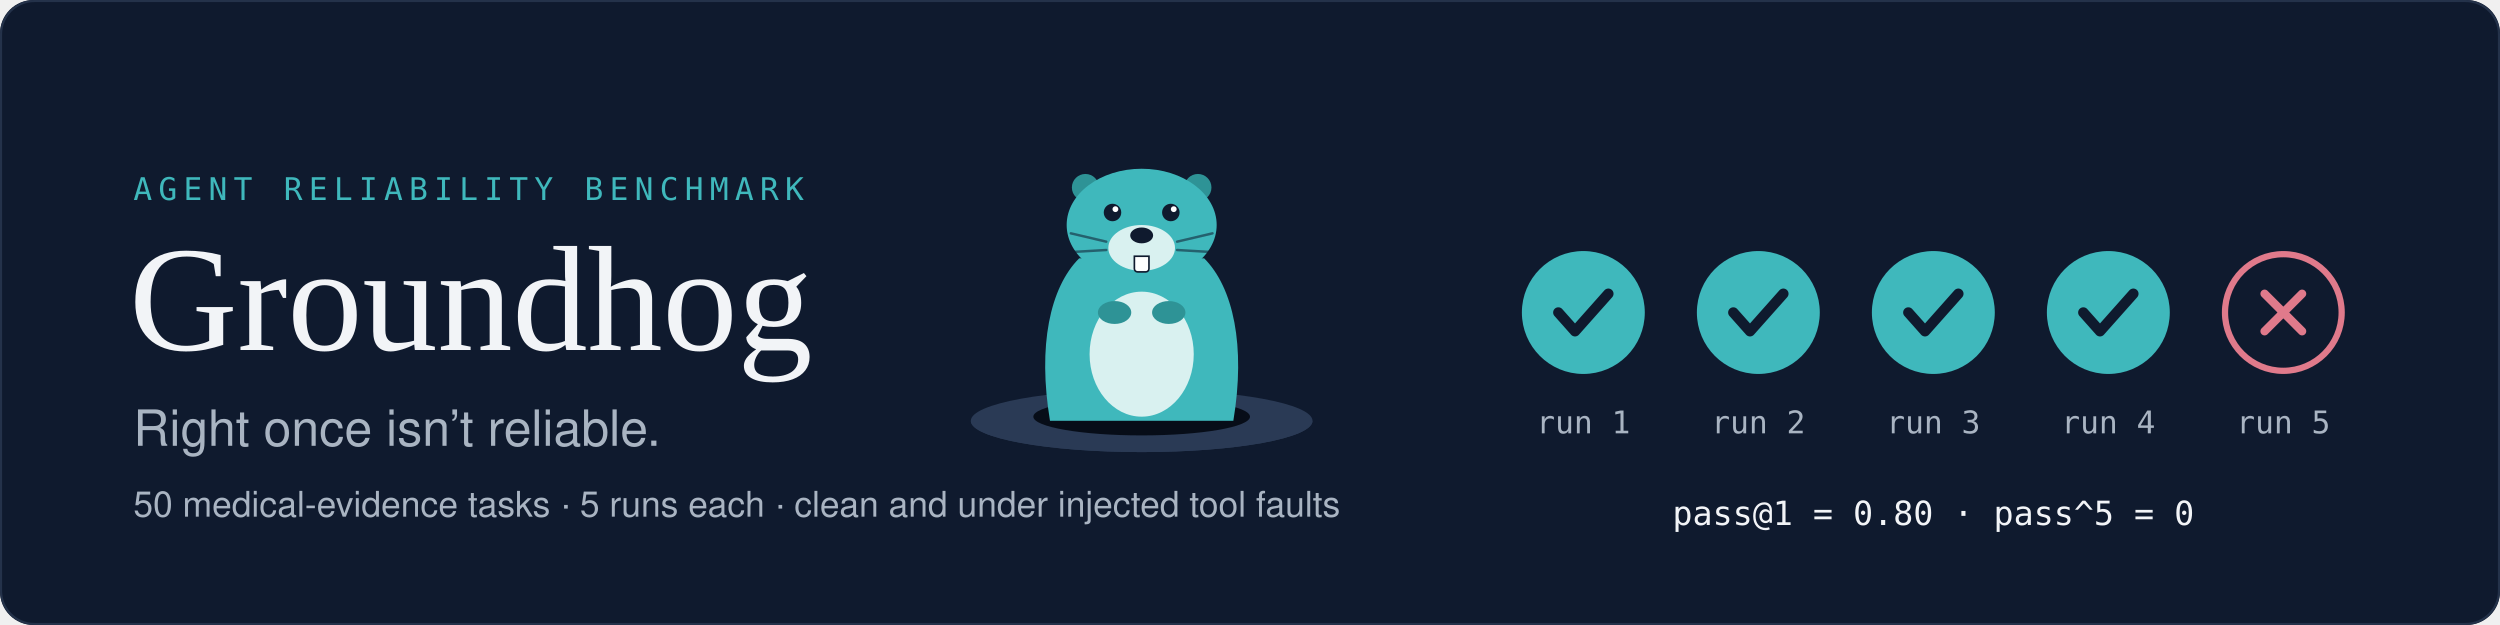
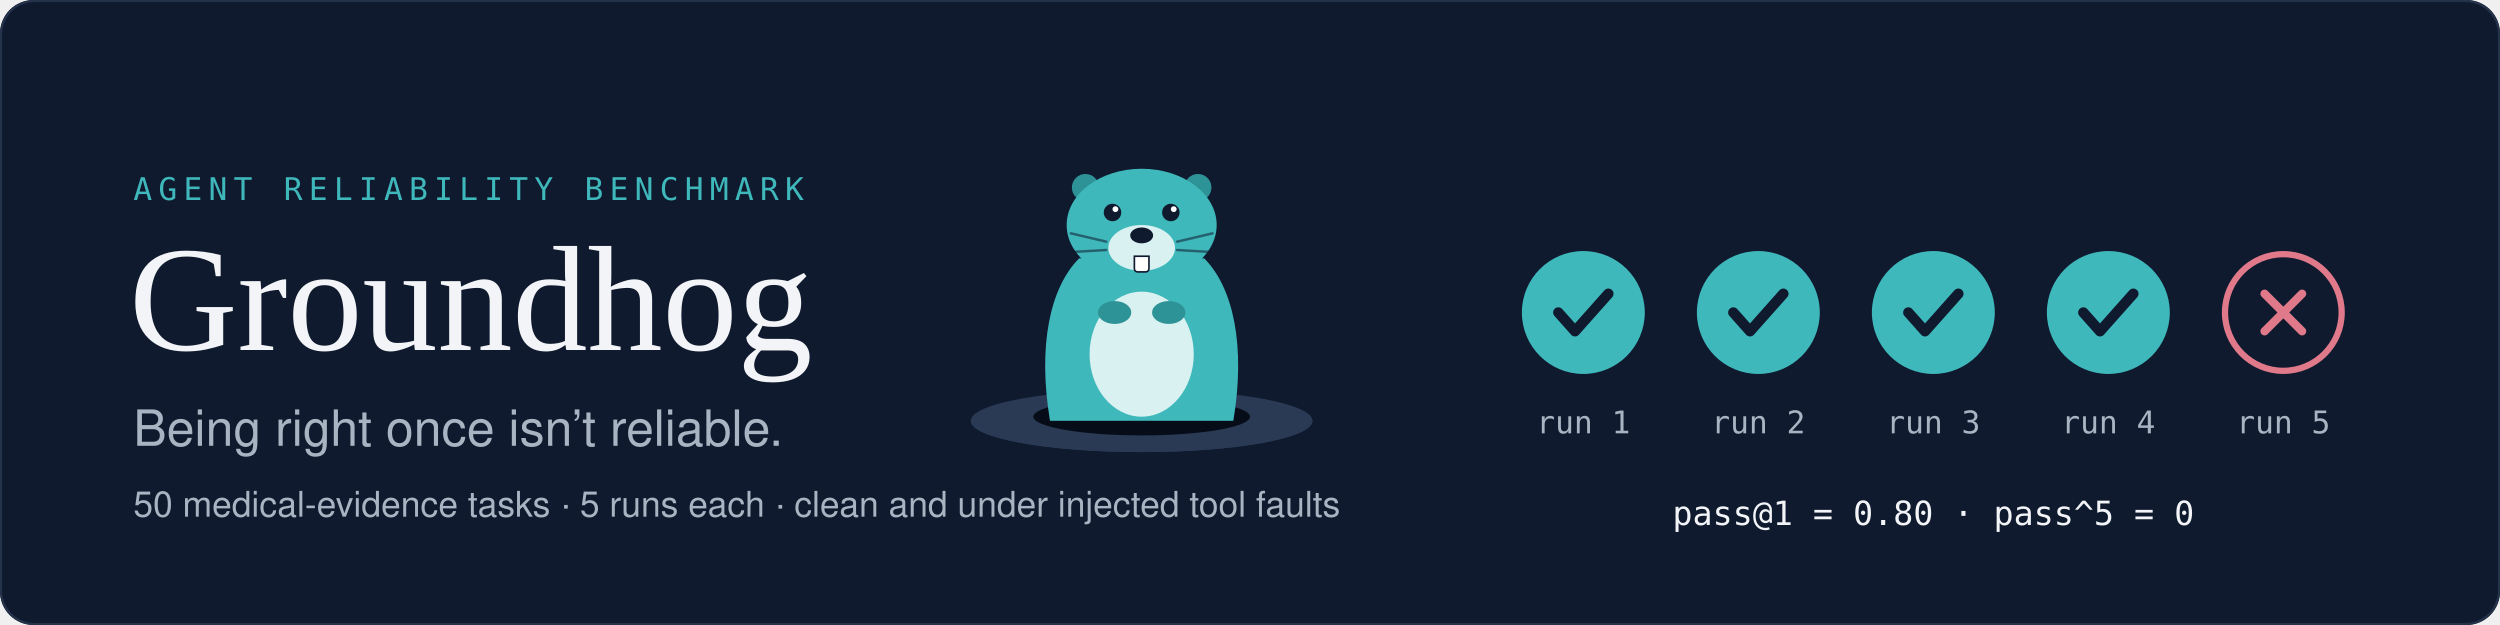
<svg xmlns="http://www.w3.org/2000/svg" width="1200" height="300" viewBox="0 0 1200 300" role="img" aria-label="Groundhog: right once isn't reliable">
  <rect width="1200" height="300" rx="16" fill="#0f1a2e" />
  <rect x="0.5" y="0.5" width="1199" height="299" rx="16" fill="none" stroke="#24324a" />
  <text x="64" y="96" font-family="ui-monospace, SFMono-Regular, Menlo, monospace" font-size="15" letter-spacing="3" fill="#3fb8bc">AGENT RELIABILITY BENCHMARK</text>
  <text x="62" y="168" font-family="Georgia, 'Times New Roman', serif" font-size="72" fill="#f2f4f7">Groundhog</text>
-   <text x="64" y="214" font-family="-apple-system, 'Segoe UI', Helvetica, Arial, sans-serif" font-size="24" fill="#a9b4c2">Right once isn’t reliable.</text>
+   <text x="64" y="214" font-family="-apple-system, 'Segoe UI', Helvetica, Arial, sans-serif" font-size="24" fill="#a9b4c2">Being right once isn’t reliable.</text>
  <text x="64" y="248" font-family="-apple-system, 'Segoe UI', Helvetica, Arial, sans-serif" font-size="17" fill="#a9b4c2">50 medical-evidence tasks · 5 runs each · clean and under injected tool faults</text>
  <circle cx="760" cy="150" r="28" fill="#3fb8bc" stroke="#3fb8bc" stroke-width="3" />
  <path d="M748 150 l8 9 l16 -18" fill="none" stroke="#0f1a2e" stroke-width="5" stroke-linecap="round" stroke-linejoin="round" />
  <text x="760" y="208" text-anchor="middle" font-family="ui-monospace, SFMono-Regular, Menlo, monospace" font-size="15" fill="#a9b4c2">run 1</text>
  <circle cx="844" cy="150" r="28" fill="#3fb8bc" stroke="#3fb8bc" stroke-width="3" />
  <path d="M832 150 l8 9 l16 -18" fill="none" stroke="#0f1a2e" stroke-width="5" stroke-linecap="round" stroke-linejoin="round" />
  <text x="844" y="208" text-anchor="middle" font-family="ui-monospace, SFMono-Regular, Menlo, monospace" font-size="15" fill="#a9b4c2">run 2</text>
  <circle cx="928" cy="150" r="28" fill="#3fb8bc" stroke="#3fb8bc" stroke-width="3" />
  <path d="M916 150 l8 9 l16 -18" fill="none" stroke="#0f1a2e" stroke-width="5" stroke-linecap="round" stroke-linejoin="round" />
  <text x="928" y="208" text-anchor="middle" font-family="ui-monospace, SFMono-Regular, Menlo, monospace" font-size="15" fill="#a9b4c2">run 3</text>
  <circle cx="1012" cy="150" r="28" fill="#3fb8bc" stroke="#3fb8bc" stroke-width="3" />
  <path d="M1000 150 l8 9 l16 -18" fill="none" stroke="#0f1a2e" stroke-width="5" stroke-linecap="round" stroke-linejoin="round" />
  <text x="1012" y="208" text-anchor="middle" font-family="ui-monospace, SFMono-Regular, Menlo, monospace" font-size="15" fill="#a9b4c2">run 4</text>
  <circle cx="1096" cy="150" r="28" fill="none" stroke="#e07a8b" stroke-width="3" />
  <path d="M1087 141 l18 18 M1105 141 l-18 18" fill="none" stroke="#e07a8b" stroke-width="4" stroke-linecap="round" />
  <text x="1096" y="208" text-anchor="middle" font-family="ui-monospace, SFMono-Regular, Menlo, monospace" font-size="15" fill="#a9b4c2">run 5</text>
  <text x="928" y="252" text-anchor="middle" font-family="ui-monospace, SFMono-Regular, Menlo, monospace" font-size="16" fill="#f2f4f7">pass@1 = 0.80 · pass^5 = 0</text>
  <g transform="translate(548 200)" aria-hidden="true">
    <ellipse cx="0" cy="2" rx="82" ry="15" fill="#2a3a55" />
    <ellipse cx="0" cy="0" rx="52" ry="9" fill="#070d18" />
    <path d="M-44 2 C-50 -34 -44 -62 -30 -76 L30 -76 C44 -62 50 -34 44 2 Z" fill="#3fb8bc" />
    <ellipse cx="0" cy="-30" rx="25" ry="30" fill="#d9f1f0" />
    <circle cx="-27" cy="-110" r="6.5" fill="#2e9396" />
    <circle cx="27" cy="-110" r="6.5" fill="#2e9396" />
    <ellipse cx="0" cy="-92" rx="36" ry="27" fill="#3fb8bc" />
    <ellipse cx="0" cy="-81" rx="16" ry="11" fill="#d9f1f0" />
    <circle cx="-14" cy="-98" r="4.2" fill="#0f1a2e" />
    <circle cx="14" cy="-98" r="4.2" fill="#0f1a2e" />
    <circle cx="-12.6" cy="-99.6" r="1.4" fill="#ffffff" />
    <circle cx="15.4" cy="-99.6" r="1.4" fill="#ffffff" />
    <ellipse cx="0" cy="-87" rx="5.5" ry="3.8" fill="#0f1a2e" />
    <path d="M-3.5 -77 h7 v6 a1.5 1.5 0 0 1 -1.5 1.5 h-4 a1.5 1.5 0 0 1 -1.5 -1.5 Z" fill="#ffffff" stroke="#0f1a2e" stroke-width="0.8" />
    <path d="M-17 -84 L-34 -88 M-17 -80 L-34 -79 M17 -84 L34 -88 M17 -80 L34 -79" stroke="#0f1a2e" stroke-width="1.2" stroke-linecap="round" opacity="0.55" />
    <ellipse cx="-13" cy="-50" rx="8" ry="5.5" fill="#2e9396" />
    <ellipse cx="13" cy="-50" rx="8" ry="5.5" fill="#2e9396" />
    <path d="M-82 2 A82 15 0 0 0 82 2 L52 2 A52 9 0 0 1 -52 2 Z" fill="#2a3a55" />
  </g>
</svg>
